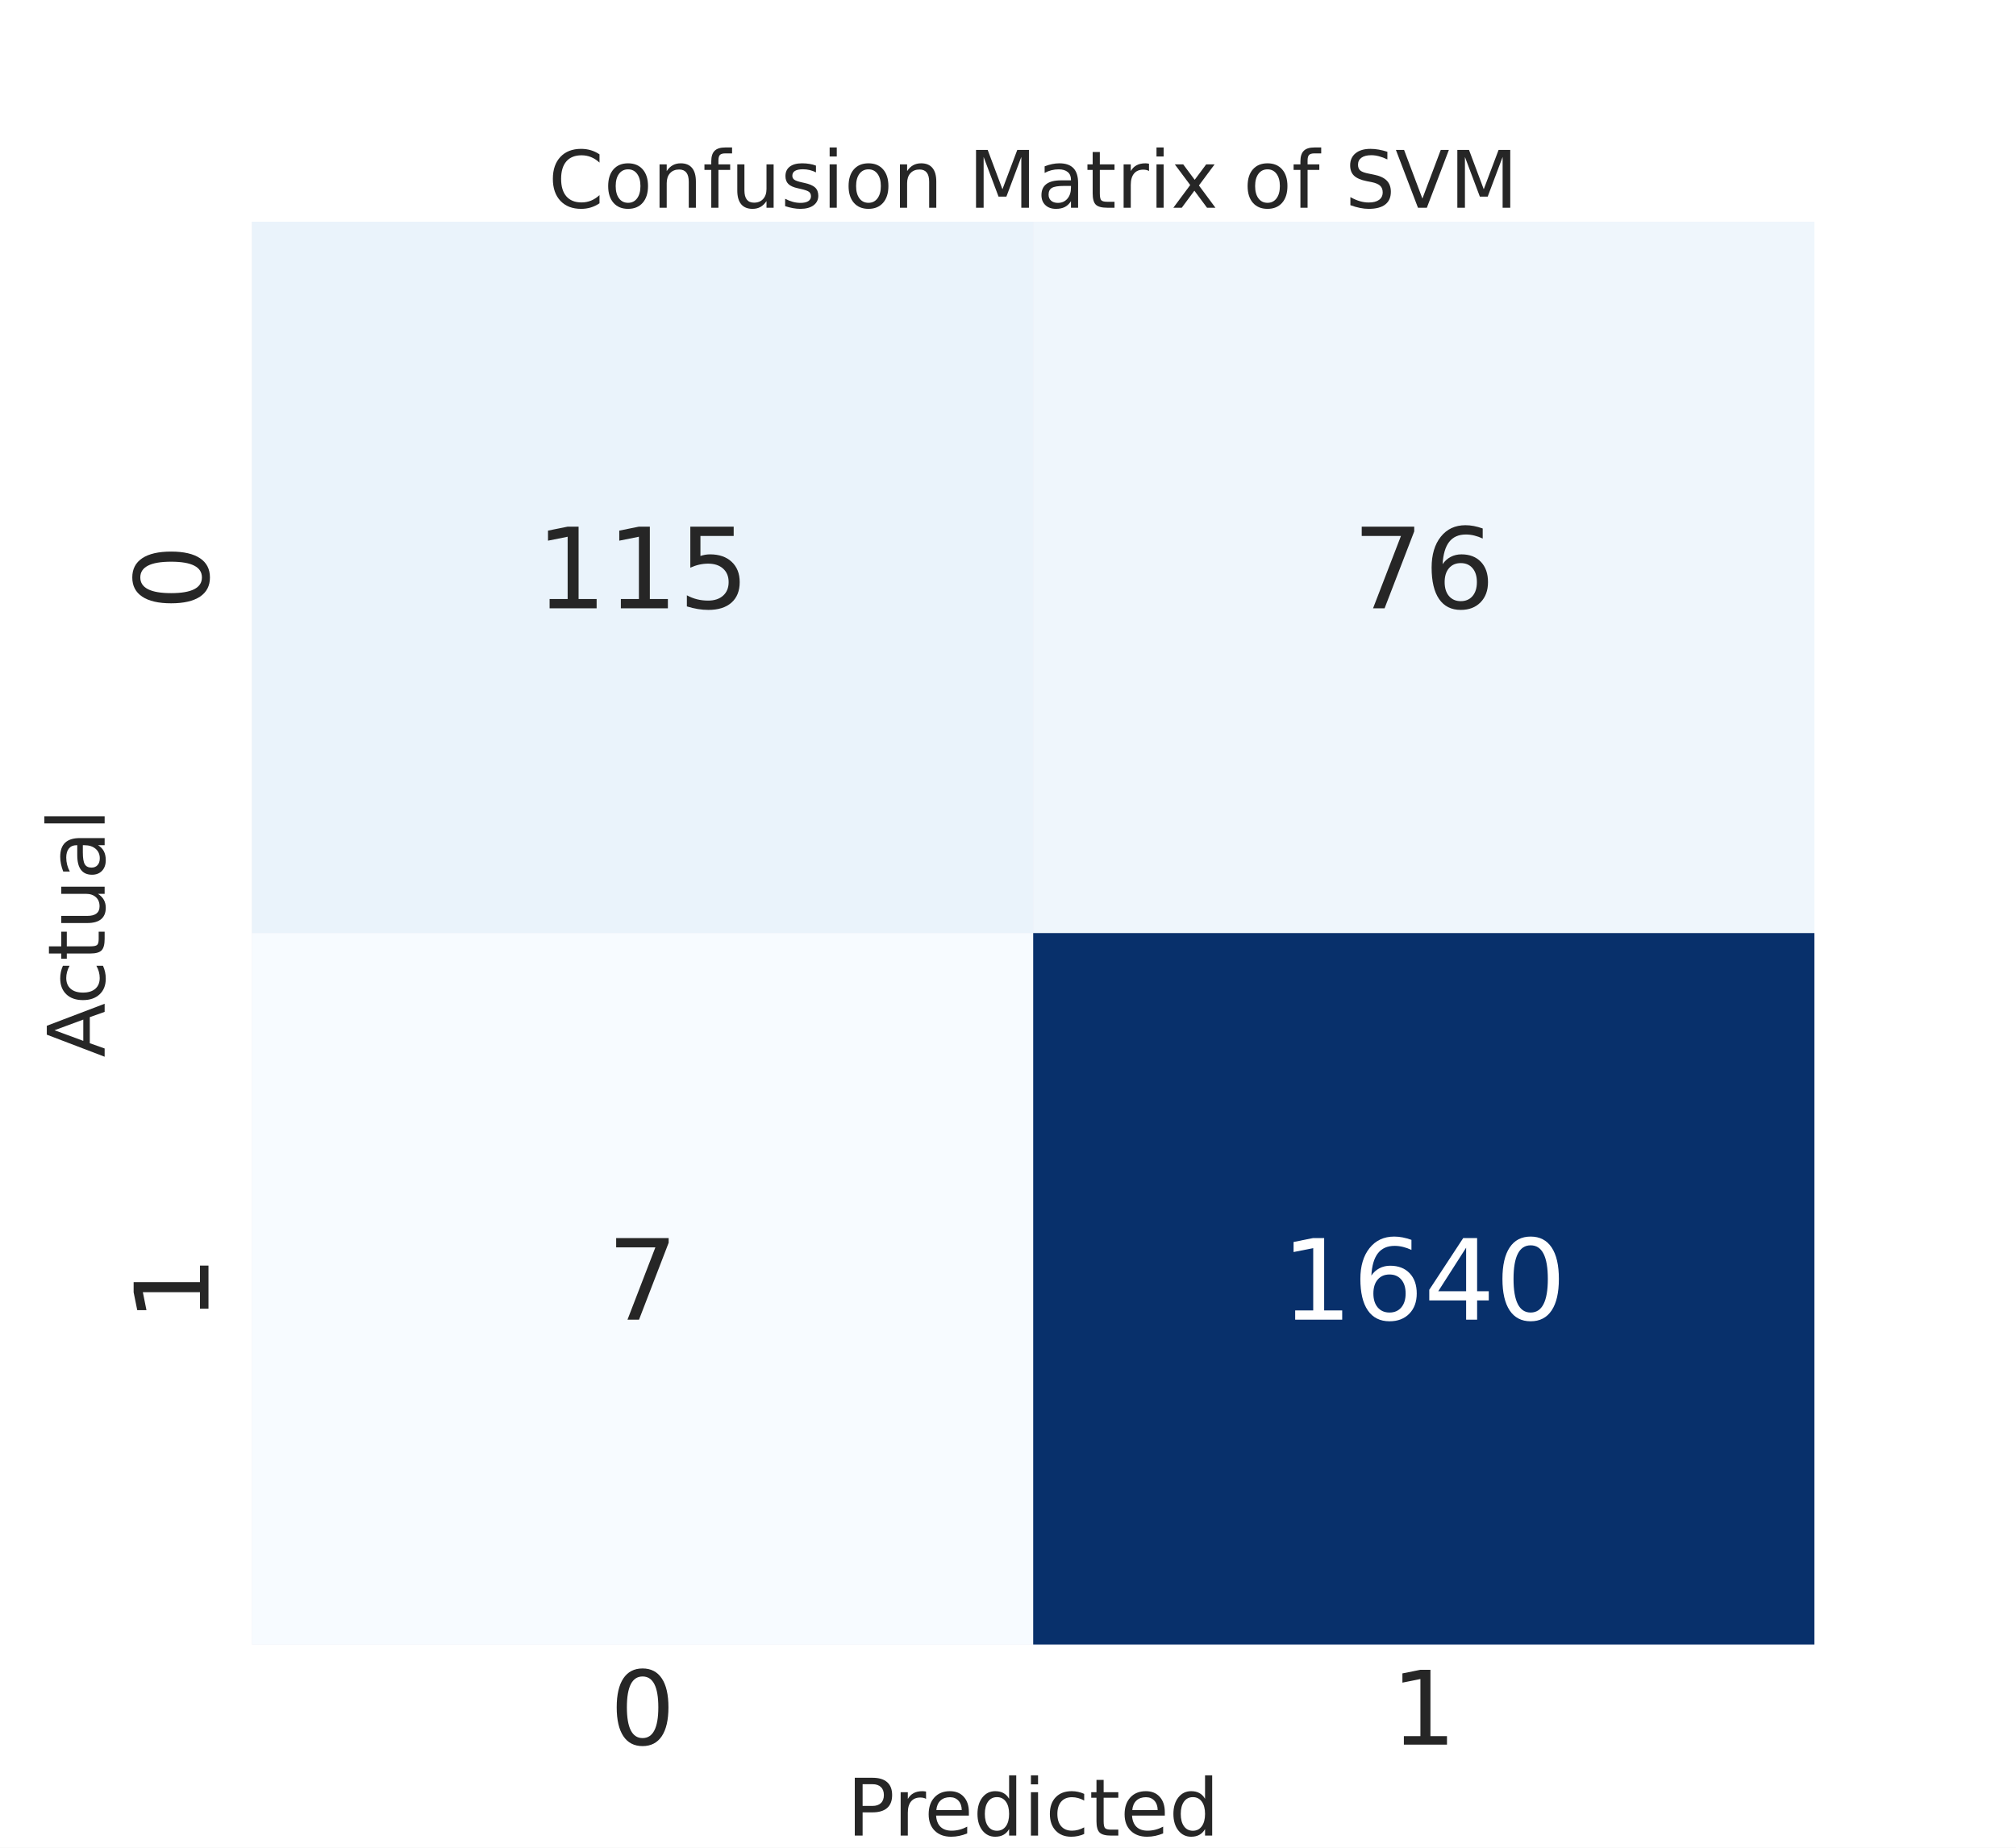
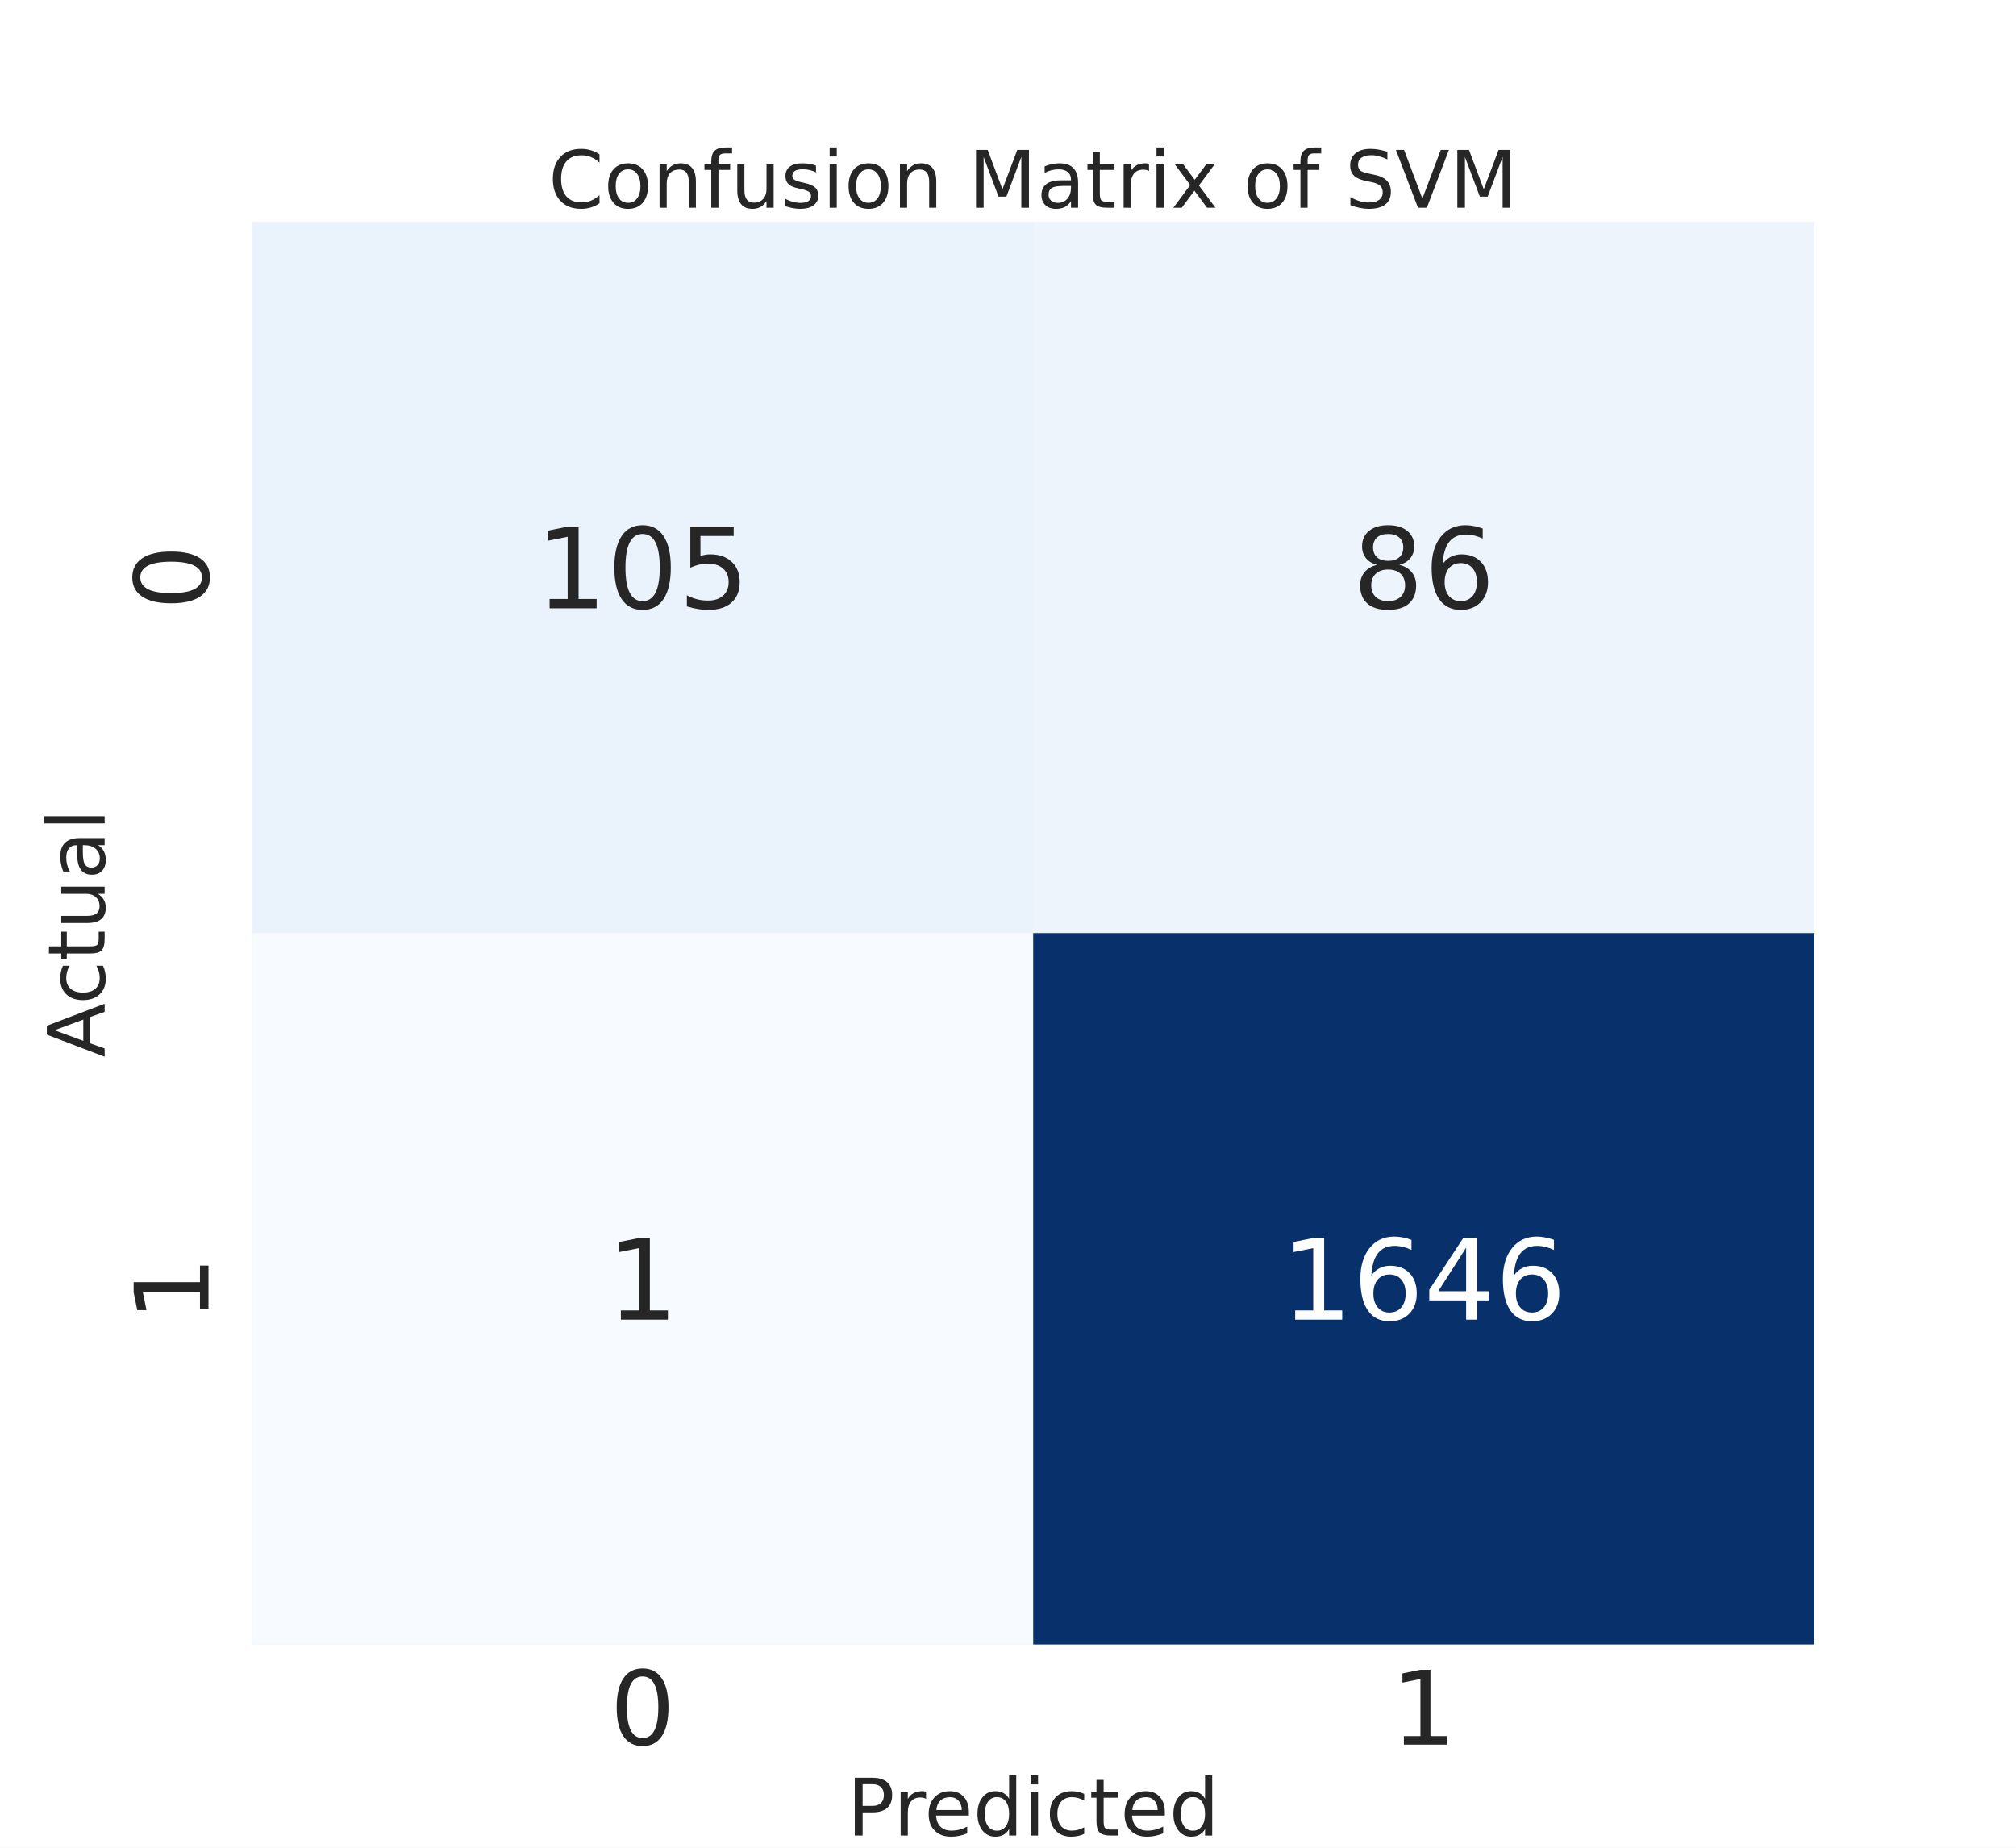
<svg xmlns="http://www.w3.org/2000/svg" xmlns:xlink="http://www.w3.org/1999/xlink" width="864pt" height="792pt" viewBox="0 0 864 792" version="1.1">
  <defs>
    <style type="text/css">*{stroke-linejoin: round; stroke-linecap: butt}</style>
  </defs>
  <g id="figure_1">
    <g id="patch_1">
      <path d="M 0 792  L 864 792  L 864 0  L 0 0  z " style="fill: #ffffff" />
    </g>
    <g id="axes_1">
      <g id="patch_2">
        <path d="M 108 704.88  L 777.6 704.88  L 777.6 95.04  L 108 95.04  z " style="fill: #eaeaf2" />
      </g>
      <g id="matplotlib.axis_1">
        <g id="xtick_1">
          <g id="text_1">
            <g style="fill: #262626" transform="translate(261.4025 747.8131) scale(0.44 -0.44)">
              <defs>
                <path id="DejaVuSans-30" d="M 2034 4250  Q 1547 4250 1301 3770  Q 1056 3291 1056 2328  Q 1056 1369 1301 889  Q 1547 409 2034 409  Q 2525 409 2770 889  Q 3016 1369 3016 2328  Q 3016 3291 2770 3770  Q 2525 4250 2034 4250  z M 2034 4750  Q 2819 4750 3233 4129  Q 3647 3509 3647 2328  Q 3647 1150 3233 529  Q 2819 -91 2034 -91  Q 1250 -91 836 529  Q 422 1150 422 2328  Q 422 3509 836 4129  Q 1250 4750 2034 4750  z " transform="scale(0.015625)" />
              </defs>
              <use xlink:href="#DejaVuSans-30" />
            </g>
          </g>
        </g>
        <g id="xtick_2">
          <g id="text_2">
            <g style="fill: #262626" transform="translate(596.2025 747.8131) scale(0.44 -0.44)">
              <defs>
                <path id="DejaVuSans-31" d="M 794 531  L 1825 531  L 1825 4091  L 703 3866  L 703 4441  L 1819 4666  L 2450 4666  L 2450 531  L 3481 531  L 3481 0  L 794 0  L 794 531  z " transform="scale(0.015625)" />
              </defs>
              <use xlink:href="#DejaVuSans-31" />
            </g>
          </g>
        </g>
        <g id="text_3">
          <g style="fill: #262626" transform="translate(363.0009 786.7984) scale(0.34 -0.34)">
            <defs>
              <path id="DejaVuSans-50" d="M 1259 4147  L 1259 2394  L 2053 2394  Q 2494 2394 2734 2622  Q 2975 2850 2975 3272  Q 2975 3691 2734 3919  Q 2494 4147 2053 4147  L 1259 4147  z M 628 4666  L 2053 4666  Q 2838 4666 3239 4311  Q 3641 3956 3641 3272  Q 3641 2581 3239 2228  Q 2838 1875 2053 1875  L 1259 1875  L 1259 0  L 628 0  L 628 4666  z " transform="scale(0.015625)" />
              <path id="DejaVuSans-72" d="M 2631 2963  Q 2534 3019 2420 3045  Q 2306 3072 2169 3072  Q 1681 3072 1420 2755  Q 1159 2438 1159 1844  L 1159 0  L 581 0  L 581 3500  L 1159 3500  L 1159 2956  Q 1341 3275 1631 3429  Q 1922 3584 2338 3584  Q 2397 3584 2469 3576  Q 2541 3569 2628 3553  L 2631 2963  z " transform="scale(0.015625)" />
              <path id="DejaVuSans-65" d="M 3597 1894  L 3597 1613  L 953 1613  Q 991 1019 1311 708  Q 1631 397 2203 397  Q 2534 397 2845 478  Q 3156 559 3463 722  L 3463 178  Q 3153 47 2828 -22  Q 2503 -91 2169 -91  Q 1331 -91 842 396  Q 353 884 353 1716  Q 353 2575 817 3079  Q 1281 3584 2069 3584  Q 2775 3584 3186 3129  Q 3597 2675 3597 1894  z M 3022 2063  Q 3016 2534 2758 2815  Q 2500 3097 2075 3097  Q 1594 3097 1305 2825  Q 1016 2553 972 2059  L 3022 2063  z " transform="scale(0.015625)" />
              <path id="DejaVuSans-64" d="M 2906 2969  L 2906 4863  L 3481 4863  L 3481 0  L 2906 0  L 2906 525  Q 2725 213 2448 61  Q 2172 -91 1784 -91  Q 1150 -91 751 415  Q 353 922 353 1747  Q 353 2572 751 3078  Q 1150 3584 1784 3584  Q 2172 3584 2448 3432  Q 2725 3281 2906 2969  z M 947 1747  Q 947 1113 1208 752  Q 1469 391 1925 391  Q 2381 391 2643 752  Q 2906 1113 2906 1747  Q 2906 2381 2643 2742  Q 2381 3103 1925 3103  Q 1469 3103 1208 2742  Q 947 2381 947 1747  z " transform="scale(0.015625)" />
              <path id="DejaVuSans-69" d="M 603 3500  L 1178 3500  L 1178 0  L 603 0  L 603 3500  z M 603 4863  L 1178 4863  L 1178 4134  L 603 4134  L 603 4863  z " transform="scale(0.015625)" />
              <path id="DejaVuSans-63" d="M 3122 3366  L 3122 2828  Q 2878 2963 2633 3030  Q 2388 3097 2138 3097  Q 1578 3097 1268 2742  Q 959 2388 959 1747  Q 959 1106 1268 751  Q 1578 397 2138 397  Q 2388 397 2633 464  Q 2878 531 3122 666  L 3122 134  Q 2881 22 2623 -34  Q 2366 -91 2075 -91  Q 1284 -91 818 406  Q 353 903 353 1747  Q 353 2603 823 3093  Q 1294 3584 2113 3584  Q 2378 3584 2631 3529  Q 2884 3475 3122 3366  z " transform="scale(0.015625)" />
              <path id="DejaVuSans-74" d="M 1172 4494  L 1172 3500  L 2356 3500  L 2356 3053  L 1172 3053  L 1172 1153  Q 1172 725 1289 603  Q 1406 481 1766 481  L 2356 481  L 2356 0  L 1766 0  Q 1100 0 847 248  Q 594 497 594 1153  L 594 3053  L 172 3053  L 172 3500  L 594 3500  L 594 4494  L 1172 4494  z " transform="scale(0.015625)" />
            </defs>
            <use xlink:href="#DejaVuSans-50" />
            <use xlink:href="#DejaVuSans-72" x="58.553" />
            <use xlink:href="#DejaVuSans-65" x="97.416" />
            <use xlink:href="#DejaVuSans-64" x="158.939" />
            <use xlink:href="#DejaVuSans-69" x="222.416" />
            <use xlink:href="#DejaVuSans-63" x="250.199" />
            <use xlink:href="#DejaVuSans-74" x="305.18" />
            <use xlink:href="#DejaVuSans-65" x="344.389" />
            <use xlink:href="#DejaVuSans-64" x="405.912" />
          </g>
        </g>
      </g>
      <g id="matplotlib.axis_2">
        <g id="ytick_1">
          <g id="text_4">
            <g style="fill: #262626" transform="translate(89.34937 261.4975) rotate(-90) scale(0.44 -0.44)">
              <use xlink:href="#DejaVuSans-30" />
            </g>
          </g>
        </g>
        <g id="ytick_2">
          <g id="text_5">
            <g style="fill: #262626" transform="translate(89.34937 566.4175) rotate(-90) scale(0.44 -0.44)">
              <use xlink:href="#DejaVuSans-31" />
            </g>
          </g>
        </g>
        <g id="text_6">
          <g style="fill: #262626" transform="translate(44.84531 453.2178) rotate(-90) scale(0.34 -0.34)">
            <defs>
              <path id="DejaVuSans-41" d="M 2188 4044  L 1331 1722  L 3047 1722  L 2188 4044  z M 1831 4666  L 2547 4666  L 4325 0  L 3669 0  L 3244 1197  L 1141 1197  L 716 0  L 50 0  L 1831 4666  z " transform="scale(0.015625)" />
              <path id="DejaVuSans-75" d="M 544 1381  L 544 3500  L 1119 3500  L 1119 1403  Q 1119 906 1312 657  Q 1506 409 1894 409  Q 2359 409 2629 706  Q 2900 1003 2900 1516  L 2900 3500  L 3475 3500  L 3475 0  L 2900 0  L 2900 538  Q 2691 219 2414 64  Q 2138 -91 1772 -91  Q 1169 -91 856 284  Q 544 659 544 1381  z M 1991 3584  L 1991 3584  z " transform="scale(0.015625)" />
              <path id="DejaVuSans-61" d="M 2194 1759  Q 1497 1759 1228 1600  Q 959 1441 959 1056  Q 959 750 1161 570  Q 1363 391 1709 391  Q 2188 391 2477 730  Q 2766 1069 2766 1631  L 2766 1759  L 2194 1759  z M 3341 1997  L 3341 0  L 2766 0  L 2766 531  Q 2569 213 2275 61  Q 1981 -91 1556 -91  Q 1019 -91 701 211  Q 384 513 384 1019  Q 384 1609 779 1909  Q 1175 2209 1959 2209  L 2766 2209  L 2766 2266  Q 2766 2663 2505 2880  Q 2244 3097 1772 3097  Q 1472 3097 1187 3025  Q 903 2953 641 2809  L 641 3341  Q 956 3463 1253 3523  Q 1550 3584 1831 3584  Q 2591 3584 2966 3190  Q 3341 2797 3341 1997  z " transform="scale(0.015625)" />
              <path id="DejaVuSans-6c" d="M 603 4863  L 1178 4863  L 1178 0  L 603 0  L 603 4863  z " transform="scale(0.015625)" />
            </defs>
            <use xlink:href="#DejaVuSans-41" />
            <use xlink:href="#DejaVuSans-63" x="66.658" />
            <use xlink:href="#DejaVuSans-74" x="121.639" />
            <use xlink:href="#DejaVuSans-75" x="160.848" />
            <use xlink:href="#DejaVuSans-61" x="224.227" />
            <use xlink:href="#DejaVuSans-6c" x="285.506" />
          </g>
        </g>
      </g>
      <g id="QuadMesh_1">
-         <path d="M 108 95.04  L 442.8 95.04  L 442.8 399.96  L 108 399.96  L 108 95.04  " clip-path="url(#p0e437f0dee)" style="fill: #eaf3fb" />
-         <path d="M 442.8 95.04  L 777.6 95.04  L 777.6 399.96  L 442.8 399.96  L 442.8 95.04  " clip-path="url(#p0e437f0dee)" style="fill: #eff6fc" />
-         <path d="M 108 399.96  L 442.8 399.96  L 442.8 704.88  L 108 704.88  L 108 399.96  " clip-path="url(#p0e437f0dee)" style="fill: #f7fbff" />
-         <path d="M 442.8 399.96  L 777.6 399.96  L 777.6 704.88  L 442.8 704.88  L 442.8 399.96  " clip-path="url(#p0e437f0dee)" style="fill: #08306b" />
+         <path d="M 108 95.04  L 442.8 95.04  L 442.8 399.96  L 108 399.96  L 108 95.04  " clip-path="url(#pde02b8c1de)" style="fill: #eaf3fb" />
+         <path d="M 442.8 95.04  L 777.6 95.04  L 777.6 399.96  L 442.8 399.96  L 442.8 95.04  " clip-path="url(#pde02b8c1de)" style="fill: #edf4fc" />
+         <path d="M 108 399.96  L 442.8 399.96  L 442.8 704.88  L 108 704.88  L 108 399.96  " clip-path="url(#pde02b8c1de)" style="fill: #f7fbff" />
+         <path d="M 442.8 399.96  L 777.6 399.96  L 777.6 704.88  L 442.8 704.88  L 442.8 399.96  " clip-path="url(#pde02b8c1de)" style="fill: #08306b" />
      </g>
      <g id="text_7">
        <g style="fill: #262626" transform="translate(229.59 260.745) scale(0.48 -0.48)">
          <defs>
            <path id="DejaVuSans-35" d="M 691 4666  L 3169 4666  L 3169 4134  L 1269 4134  L 1269 2991  Q 1406 3038 1543 3061  Q 1681 3084 1819 3084  Q 2600 3084 3056 2656  Q 3513 2228 3513 1497  Q 3513 744 3044 326  Q 2575 -91 1722 -91  Q 1428 -91 1123 -41  Q 819 9 494 109  L 494 744  Q 775 591 1075 516  Q 1375 441 1709 441  Q 2250 441 2565 725  Q 2881 1009 2881 1497  Q 2881 1984 2565 2268  Q 2250 2553 1709 2553  Q 1456 2553 1204 2497  Q 953 2441 691 2322  L 691 4666  z " transform="scale(0.015625)" />
          </defs>
          <use xlink:href="#DejaVuSans-31" />
-           <use xlink:href="#DejaVuSans-31" x="63.623" />
+           <use xlink:href="#DejaVuSans-30" x="63.623" />
          <use xlink:href="#DejaVuSans-35" x="127.246" />
        </g>
      </g>
      <g id="text_8">
        <g style="fill: #262626" transform="translate(579.66 260.745) scale(0.48 -0.48)">
          <defs>
-             <path id="DejaVuSans-37" d="M 525 4666  L 3525 4666  L 3525 4397  L 1831 0  L 1172 0  L 2766 4134  L 525 4134  L 525 4666  z " transform="scale(0.015625)" />
+             <path id="DejaVuSans-38" d="M 2034 2216  Q 1584 2216 1326 1975  Q 1069 1734 1069 1313  Q 1069 891 1326 650  Q 1584 409 2034 409  Q 2484 409 2743 651  Q 3003 894 3003 1313  Q 3003 1734 2745 1975  Q 2488 2216 2034 2216  z M 1403 2484  Q 997 2584 770 2862  Q 544 3141 544 3541  Q 544 4100 942 4425  Q 1341 4750 2034 4750  Q 2731 4750 3128 4425  Q 3525 4100 3525 3541  Q 3525 3141 3298 2862  Q 3072 2584 2669 2484  Q 3125 2378 3379 2068  Q 3634 1759 3634 1313  Q 3634 634 3220 271  Q 2806 -91 2034 -91  Q 1263 -91 848 271  Q 434 634 434 1313  Q 434 1759 690 2068  Q 947 2378 1403 2484  z M 1172 3481  Q 1172 3119 1398 2916  Q 1625 2713 2034 2713  Q 2441 2713 2670 2916  Q 2900 3119 2900 3481  Q 2900 3844 2670 4047  Q 2441 4250 2034 4250  Q 1625 4250 1398 4047  Q 1172 3844 1172 3481  z " transform="scale(0.015625)" />
            <path id="DejaVuSans-36" d="M 2113 2584  Q 1688 2584 1439 2293  Q 1191 2003 1191 1497  Q 1191 994 1439 701  Q 1688 409 2113 409  Q 2538 409 2786 701  Q 3034 994 3034 1497  Q 3034 2003 2786 2293  Q 2538 2584 2113 2584  z M 3366 4563  L 3366 3988  Q 3128 4100 2886 4159  Q 2644 4219 2406 4219  Q 1781 4219 1451 3797  Q 1122 3375 1075 2522  Q 1259 2794 1537 2939  Q 1816 3084 2150 3084  Q 2853 3084 3261 2657  Q 3669 2231 3669 1497  Q 3669 778 3244 343  Q 2819 -91 2113 -91  Q 1303 -91 875 529  Q 447 1150 447 2328  Q 447 3434 972 4092  Q 1497 4750 2381 4750  Q 2619 4750 2861 4703  Q 3103 4656 3366 4563  z " transform="scale(0.015625)" />
          </defs>
-           <use xlink:href="#DejaVuSans-37" />
+           <use xlink:href="#DejaVuSans-38" />
          <use xlink:href="#DejaVuSans-36" x="63.623" />
        </g>
      </g>
      <g id="text_9">
        <g style="fill: #262626" transform="translate(260.13 565.665) scale(0.48 -0.48)">
-           <use xlink:href="#DejaVuSans-37" />
+           <use xlink:href="#DejaVuSans-31" />
        </g>
      </g>
      <g id="text_10">
        <g style="fill: #ffffff" transform="translate(549.12 565.665) scale(0.48 -0.48)">
          <defs>
            <path id="DejaVuSans-34" d="M 2419 4116  L 825 1625  L 2419 1625  L 2419 4116  z M 2253 4666  L 3047 4666  L 3047 1625  L 3713 1625  L 3713 1100  L 3047 1100  L 3047 0  L 2419 0  L 2419 1100  L 313 1100  L 313 1709  L 2253 4666  z " transform="scale(0.015625)" />
          </defs>
          <use xlink:href="#DejaVuSans-31" />
          <use xlink:href="#DejaVuSans-36" x="63.623" />
          <use xlink:href="#DejaVuSans-34" x="127.246" />
-           <use xlink:href="#DejaVuSans-30" x="190.869" />
+           <use xlink:href="#DejaVuSans-36" x="190.869" />
        </g>
      </g>
      <g id="text_11">
        <g style="fill: #262626" transform="translate(235.0334 89.04) scale(0.34 -0.34)">
          <defs>
            <path id="DejaVuSans-43" d="M 4122 4306  L 4122 3641  Q 3803 3938 3442 4084  Q 3081 4231 2675 4231  Q 1875 4231 1450 3742  Q 1025 3253 1025 2328  Q 1025 1406 1450 917  Q 1875 428 2675 428  Q 3081 428 3442 575  Q 3803 722 4122 1019  L 4122 359  Q 3791 134 3420 21  Q 3050 -91 2638 -91  Q 1578 -91 968 557  Q 359 1206 359 2328  Q 359 3453 968 4101  Q 1578 4750 2638 4750  Q 3056 4750 3426 4639  Q 3797 4528 4122 4306  z " transform="scale(0.015625)" />
            <path id="DejaVuSans-6f" d="M 1959 3097  Q 1497 3097 1228 2736  Q 959 2375 959 1747  Q 959 1119 1226 758  Q 1494 397 1959 397  Q 2419 397 2687 759  Q 2956 1122 2956 1747  Q 2956 2369 2687 2733  Q 2419 3097 1959 3097  z M 1959 3584  Q 2709 3584 3137 3096  Q 3566 2609 3566 1747  Q 3566 888 3137 398  Q 2709 -91 1959 -91  Q 1206 -91 779 398  Q 353 888 353 1747  Q 353 2609 779 3096  Q 1206 3584 1959 3584  z " transform="scale(0.015625)" />
            <path id="DejaVuSans-6e" d="M 3513 2113  L 3513 0  L 2938 0  L 2938 2094  Q 2938 2591 2744 2837  Q 2550 3084 2163 3084  Q 1697 3084 1428 2787  Q 1159 2491 1159 1978  L 1159 0  L 581 0  L 581 3500  L 1159 3500  L 1159 2956  Q 1366 3272 1645 3428  Q 1925 3584 2291 3584  Q 2894 3584 3203 3211  Q 3513 2838 3513 2113  z " transform="scale(0.015625)" />
            <path id="DejaVuSans-66" d="M 2375 4863  L 2375 4384  L 1825 4384  Q 1516 4384 1395 4259  Q 1275 4134 1275 3809  L 1275 3500  L 2222 3500  L 2222 3053  L 1275 3053  L 1275 0  L 697 0  L 697 3053  L 147 3053  L 147 3500  L 697 3500  L 697 3744  Q 697 4328 969 4595  Q 1241 4863 1831 4863  L 2375 4863  z " transform="scale(0.015625)" />
            <path id="DejaVuSans-73" d="M 2834 3397  L 2834 2853  Q 2591 2978 2328 3040  Q 2066 3103 1784 3103  Q 1356 3103 1142 2972  Q 928 2841 928 2578  Q 928 2378 1081 2264  Q 1234 2150 1697 2047  L 1894 2003  Q 2506 1872 2764 1633  Q 3022 1394 3022 966  Q 3022 478 2636 193  Q 2250 -91 1575 -91  Q 1294 -91 989 -36  Q 684 19 347 128  L 347 722  Q 666 556 975 473  Q 1284 391 1588 391  Q 1994 391 2212 530  Q 2431 669 2431 922  Q 2431 1156 2273 1281  Q 2116 1406 1581 1522  L 1381 1569  Q 847 1681 609 1914  Q 372 2147 372 2553  Q 372 3047 722 3315  Q 1072 3584 1716 3584  Q 2034 3584 2315 3537  Q 2597 3491 2834 3397  z " transform="scale(0.015625)" />
            <path id="DejaVuSans-20" transform="scale(0.015625)" />
            <path id="DejaVuSans-4d" d="M 628 4666  L 1569 4666  L 2759 1491  L 3956 4666  L 4897 4666  L 4897 0  L 4281 0  L 4281 4097  L 3078 897  L 2444 897  L 1241 4097  L 1241 0  L 628 0  L 628 4666  z " transform="scale(0.015625)" />
            <path id="DejaVuSans-78" d="M 3513 3500  L 2247 1797  L 3578 0  L 2900 0  L 1881 1375  L 863 0  L 184 0  L 1544 1831  L 300 3500  L 978 3500  L 1906 2253  L 2834 3500  L 3513 3500  z " transform="scale(0.015625)" />
            <path id="DejaVuSans-53" d="M 3425 4513  L 3425 3897  Q 3066 4069 2747 4153  Q 2428 4238 2131 4238  Q 1616 4238 1336 4038  Q 1056 3838 1056 3469  Q 1056 3159 1242 3001  Q 1428 2844 1947 2747  L 2328 2669  Q 3034 2534 3370 2195  Q 3706 1856 3706 1288  Q 3706 609 3251 259  Q 2797 -91 1919 -91  Q 1588 -91 1214 -16  Q 841 59 441 206  L 441 856  Q 825 641 1194 531  Q 1563 422 1919 422  Q 2459 422 2753 634  Q 3047 847 3047 1241  Q 3047 1584 2836 1778  Q 2625 1972 2144 2069  L 1759 2144  Q 1053 2284 737 2584  Q 422 2884 422 3419  Q 422 4038 858 4394  Q 1294 4750 2059 4750  Q 2388 4750 2728 4690  Q 3069 4631 3425 4513  z " transform="scale(0.015625)" />
            <path id="DejaVuSans-56" d="M 1831 0  L 50 4666  L 709 4666  L 2188 738  L 3669 4666  L 4325 4666  L 2547 0  L 1831 0  z " transform="scale(0.015625)" />
          </defs>
          <use xlink:href="#DejaVuSans-43" />
          <use xlink:href="#DejaVuSans-6f" x="69.824" />
          <use xlink:href="#DejaVuSans-6e" x="131.006" />
          <use xlink:href="#DejaVuSans-66" x="194.385" />
          <use xlink:href="#DejaVuSans-75" x="229.59" />
          <use xlink:href="#DejaVuSans-73" x="292.969" />
          <use xlink:href="#DejaVuSans-69" x="345.068" />
          <use xlink:href="#DejaVuSans-6f" x="372.852" />
          <use xlink:href="#DejaVuSans-6e" x="434.033" />
          <use xlink:href="#DejaVuSans-20" x="497.412" />
          <use xlink:href="#DejaVuSans-4d" x="529.199" />
          <use xlink:href="#DejaVuSans-61" x="615.479" />
          <use xlink:href="#DejaVuSans-74" x="676.758" />
          <use xlink:href="#DejaVuSans-72" x="715.967" />
          <use xlink:href="#DejaVuSans-69" x="757.08" />
          <use xlink:href="#DejaVuSans-78" x="784.863" />
          <use xlink:href="#DejaVuSans-20" x="844.043" />
          <use xlink:href="#DejaVuSans-6f" x="875.83" />
          <use xlink:href="#DejaVuSans-66" x="937.012" />
          <use xlink:href="#DejaVuSans-20" x="972.217" />
          <use xlink:href="#DejaVuSans-53" x="1004.004" />
          <use xlink:href="#DejaVuSans-56" x="1067.48" />
          <use xlink:href="#DejaVuSans-4d" x="1135.889" />
        </g>
      </g>
    </g>
  </g>
  <defs>
-     <clipPath id="p0e437f0dee">
+     <clipPath id="pde02b8c1de">
      <rect x="108" y="95.04" width="669.6" height="609.84" />
    </clipPath>
  </defs>
</svg>
